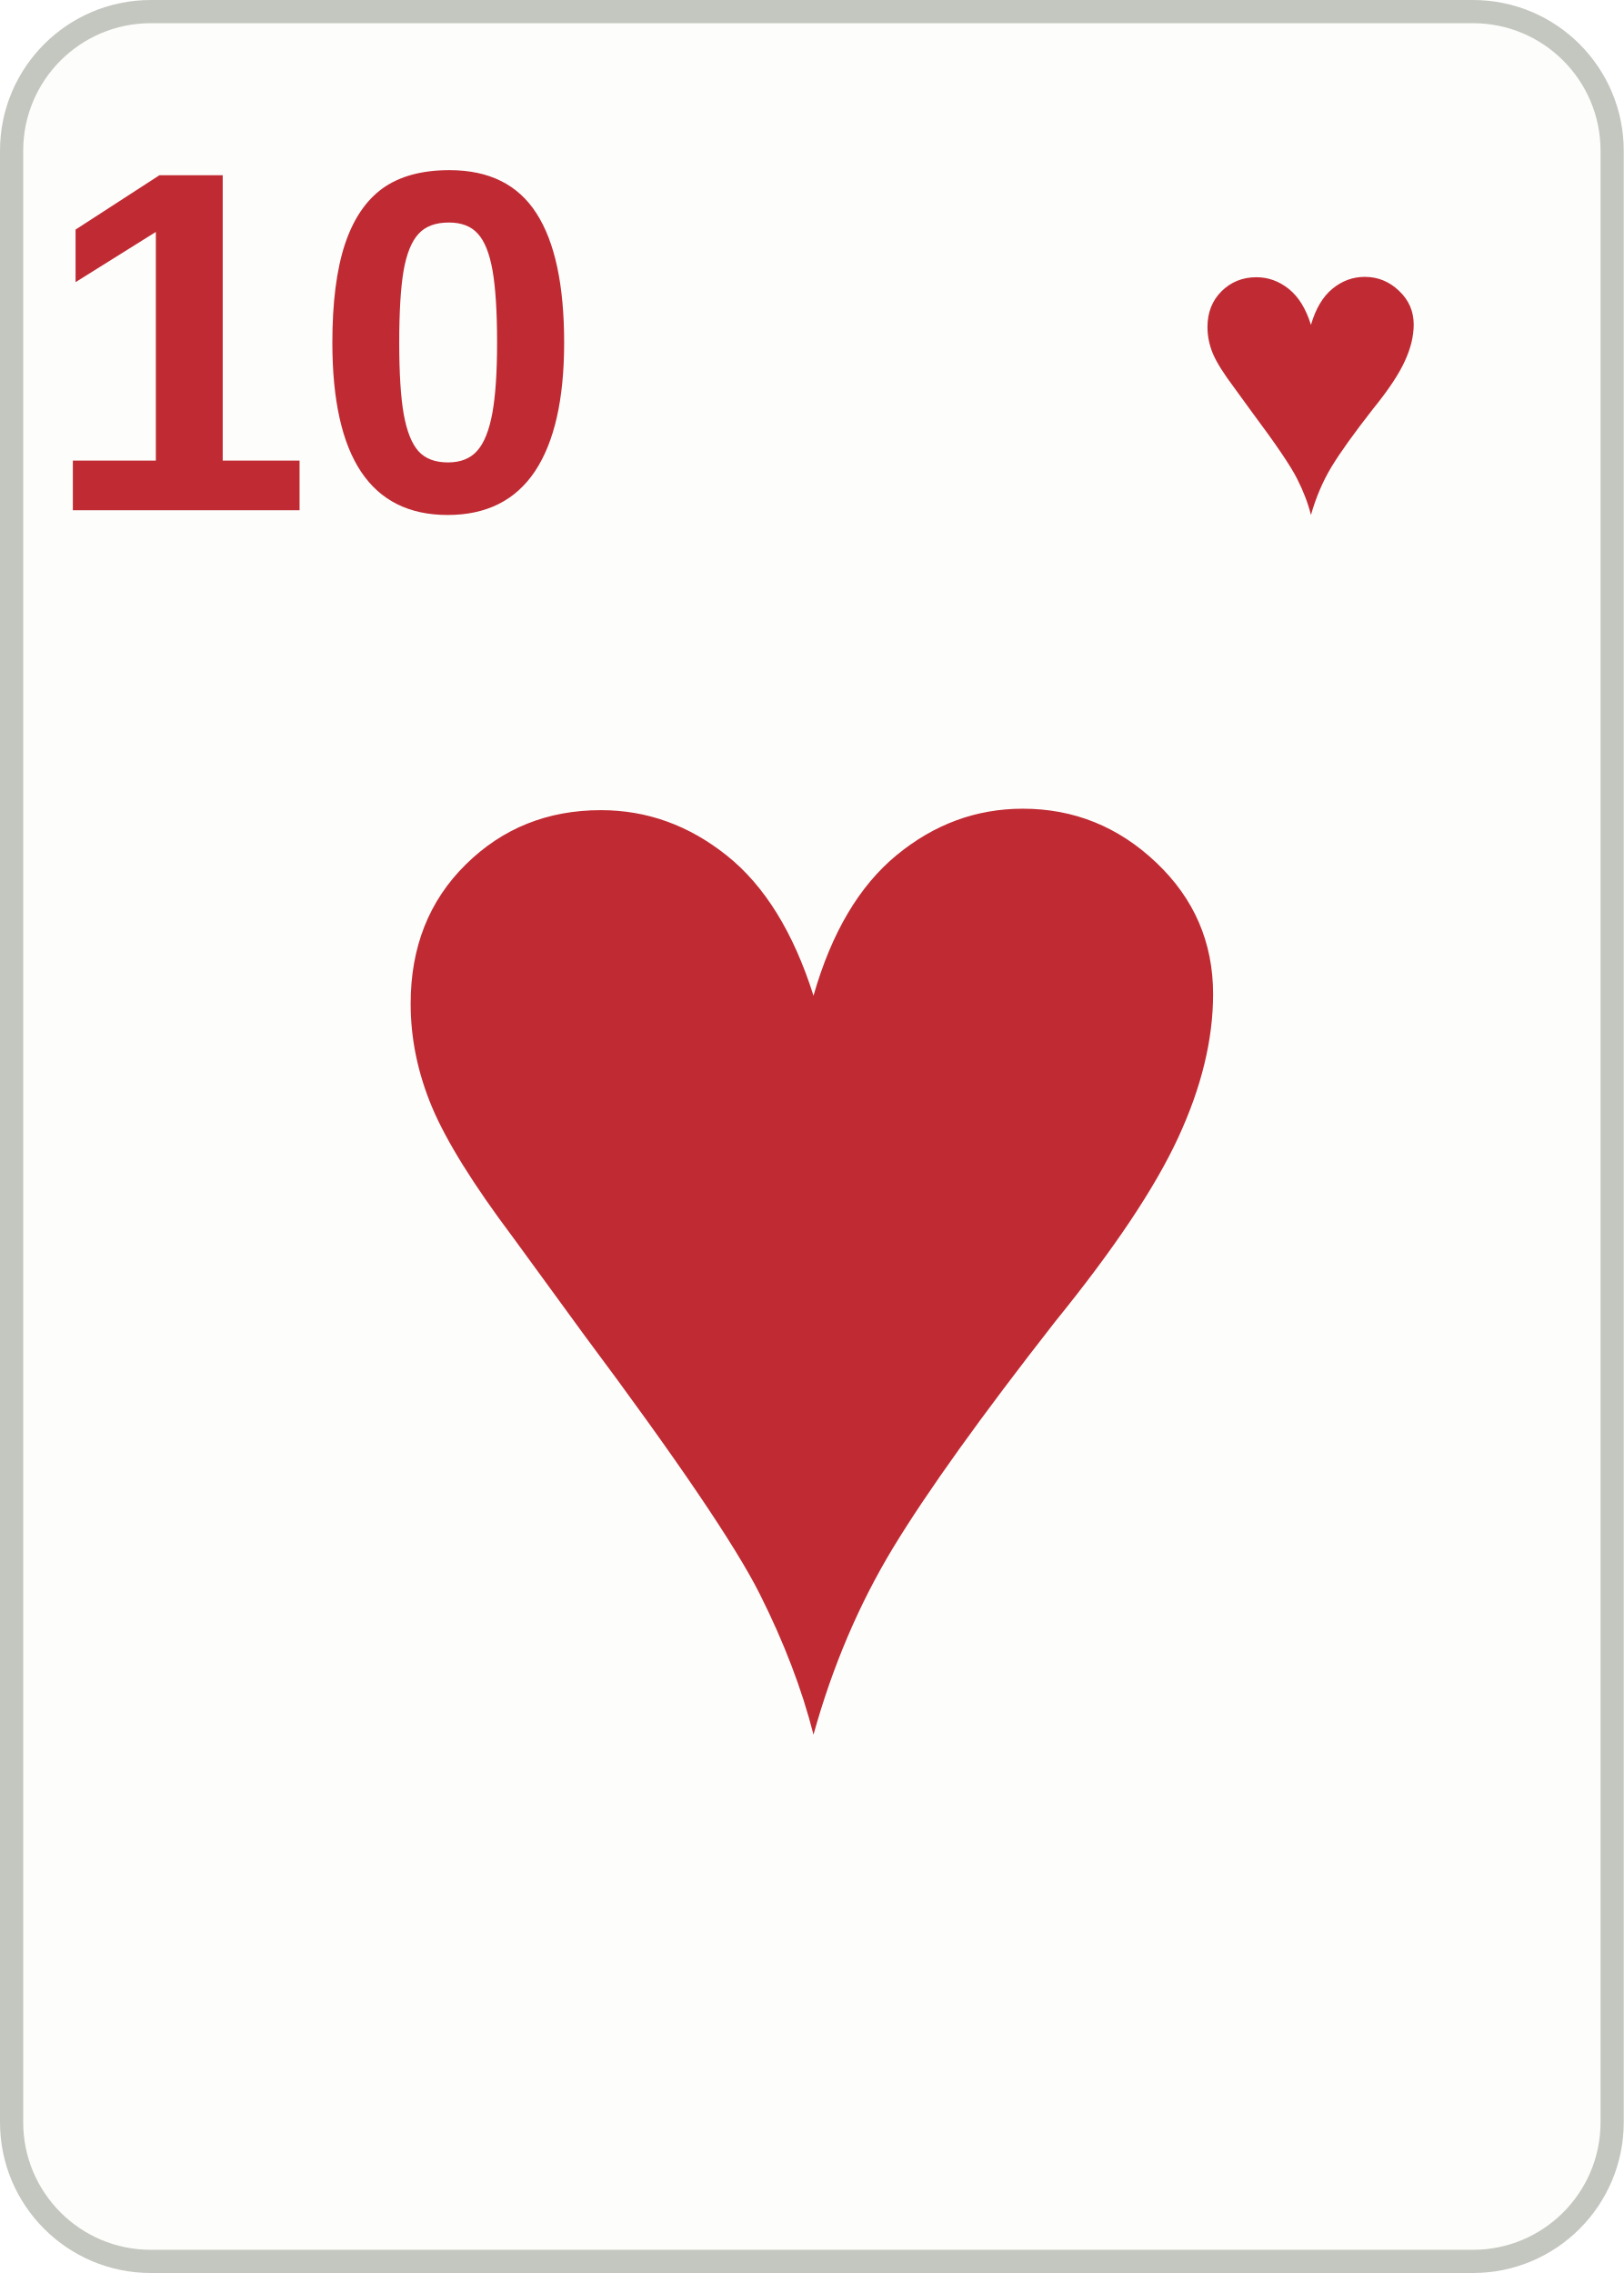
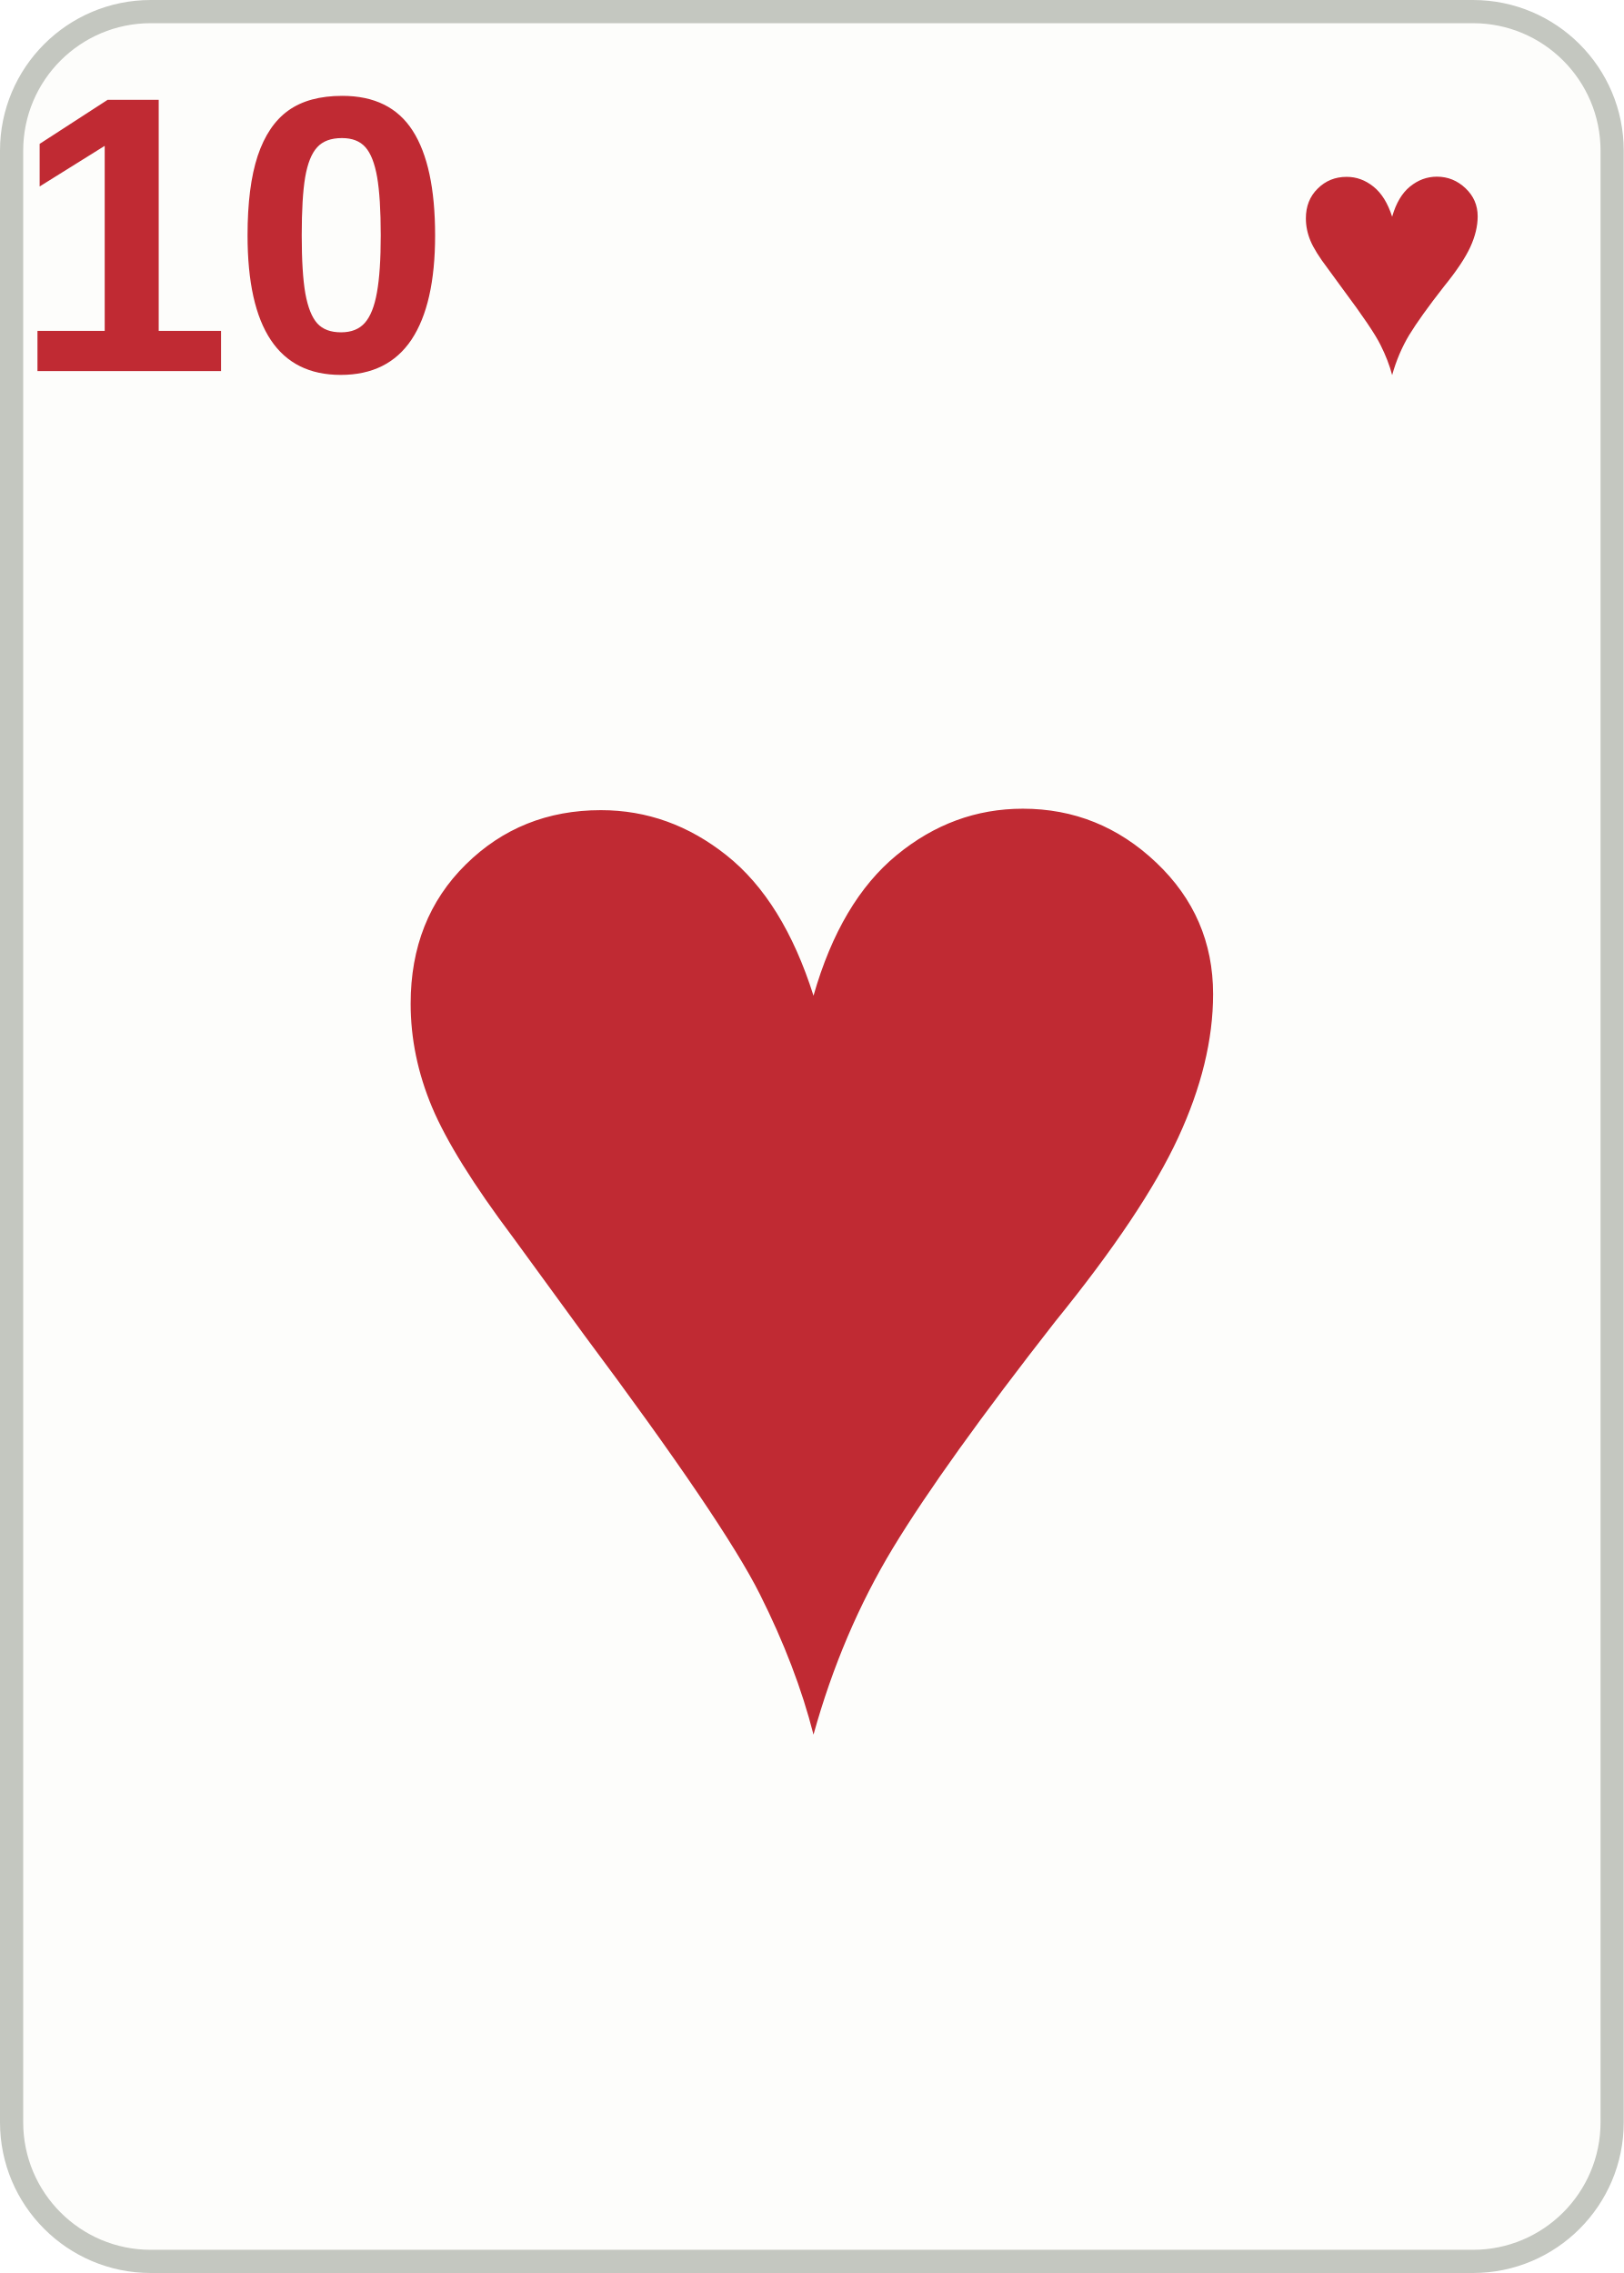
<svg xmlns="http://www.w3.org/2000/svg" viewBox="0 0 140 196">
  <rect x="1" y="1" width="138" height="194" rx="12" fill="#fdfdfb" stroke="#c4c7c0" stroke-width="2" />
  <g font-family="Arial,Helvetica,sans-serif" font-weight="700">
-     <text x="27" y="44" font-size="42" text-anchor="middle" fill="#c02a33">10</text>
-     <text x="113" y="44" font-size="36" text-anchor="middle" fill="#c02a33">♥</text>
+     <text x="20" y="32" font-size="34" text-anchor="middle" fill="#c02a33">10</text>
+     <text x="120" y="32" font-size="30" text-anchor="middle" fill="#c02a33">♥</text>
    <text x="70" y="148" font-size="140" text-anchor="middle" fill="#c02a33">♥</text>
  </g>
</svg>
